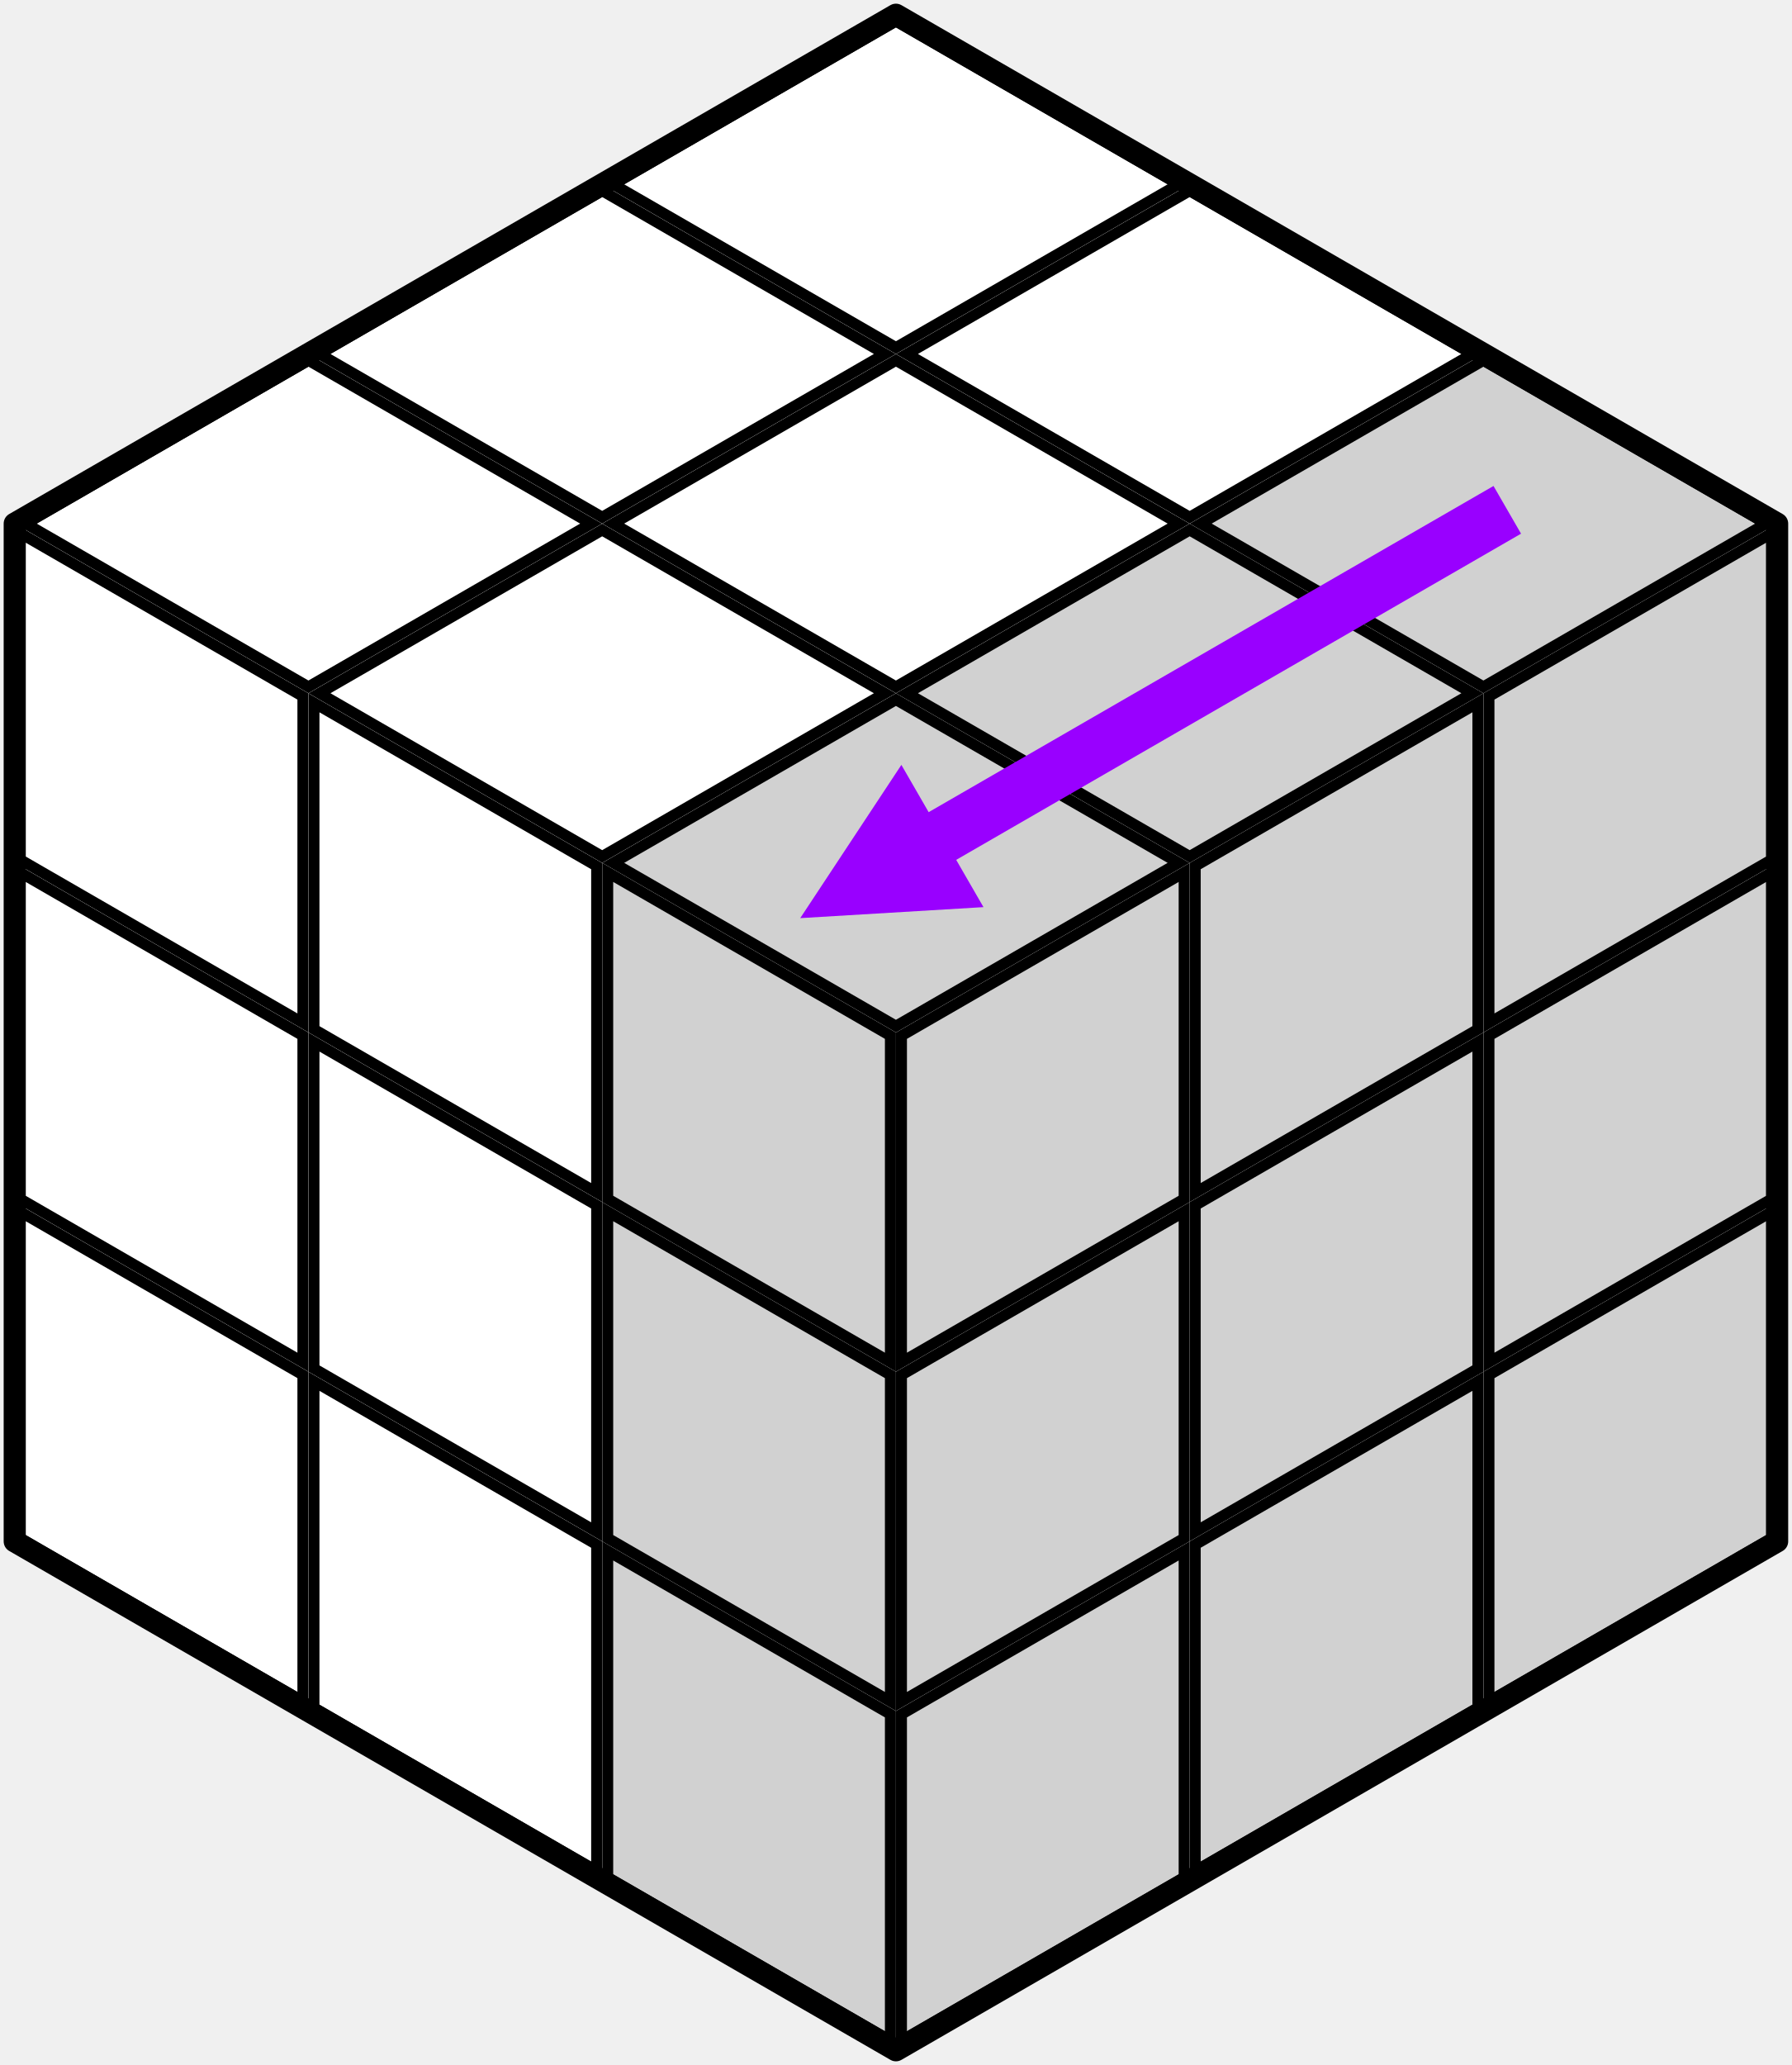
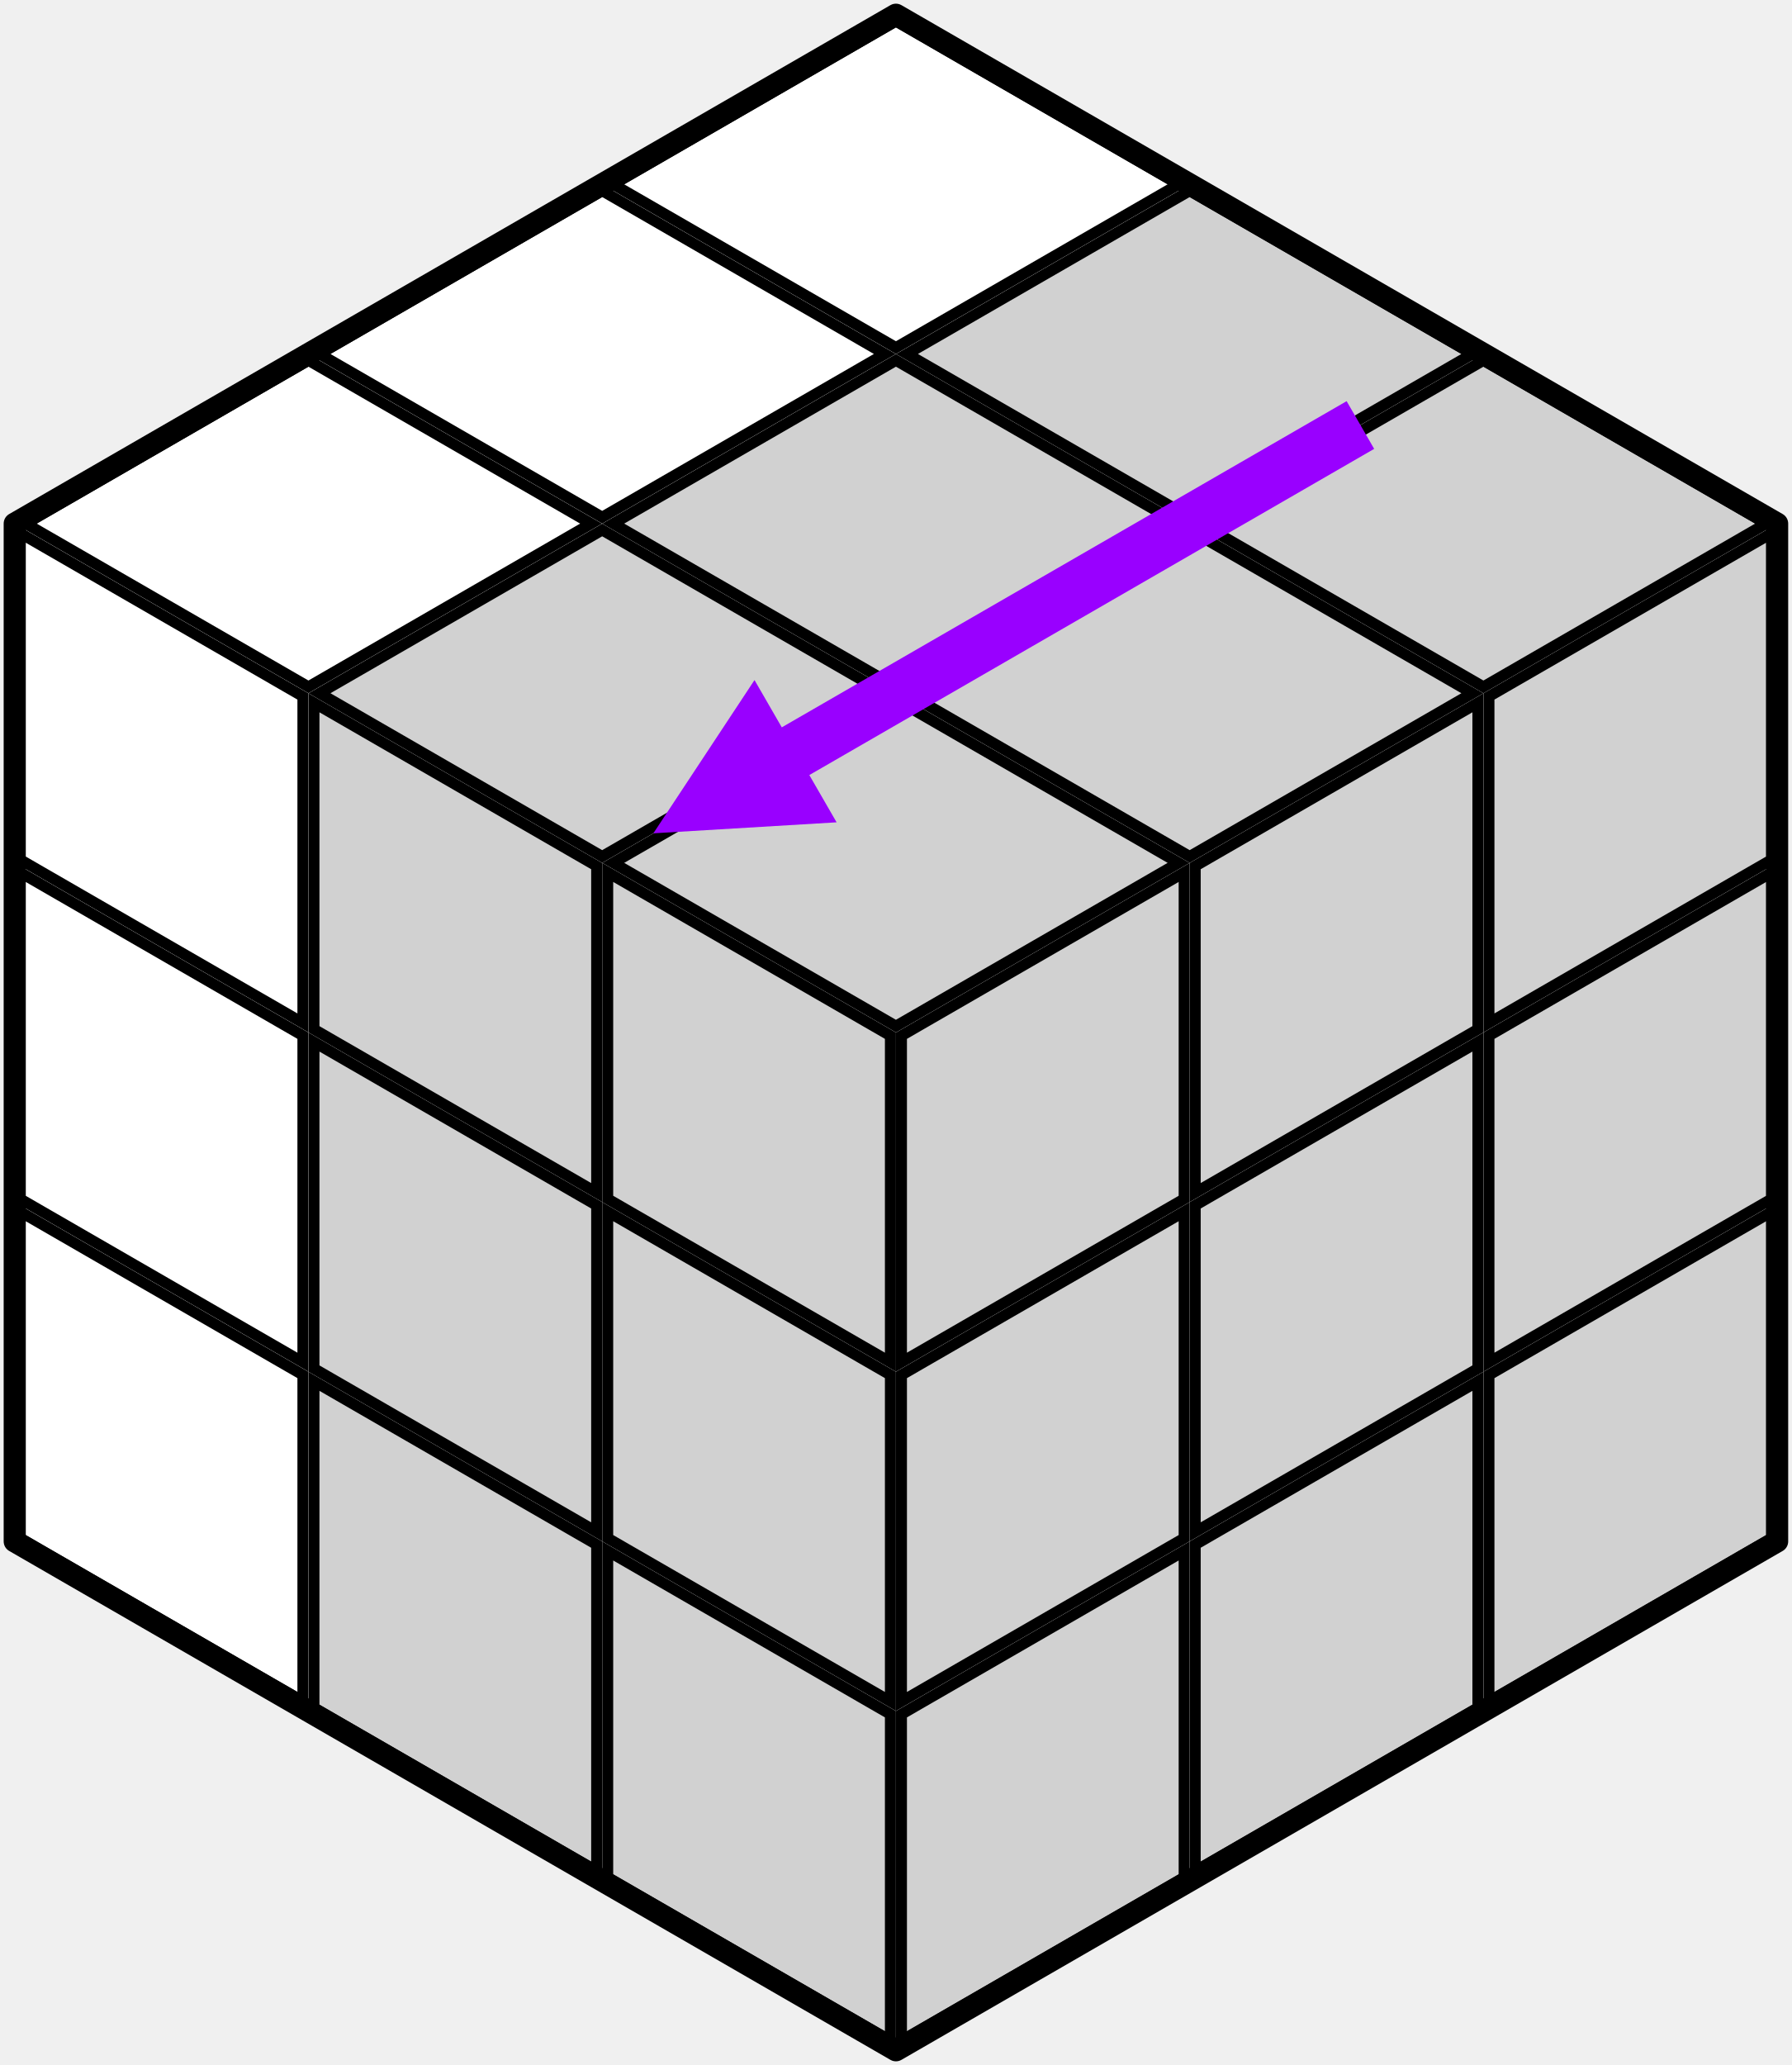
<svg xmlns="http://www.w3.org/2000/svg" style="isolation:isolate" viewBox="-1 -1 122 140.564" width="122pt" height="140.564pt">
  <defs>
-     <clipPath id="_clipPath_JOZ8Kp9eRxa0LQ1Jho3fieLh0AcuAfMJ">
+     <clipPath id="_clipPath_atbc08B1zt4RMiphGPT4dbHADDqifm0l">
      <rect x="-1" y="-1" width="122" height="140.564" />
    </clipPath>
  </defs>
-   <g clip-path="url(#_clipPath_JOZ8Kp9eRxa0LQ1Jho3fieLh0AcuAfMJ)">
-     <mask id="_mask_Lg3PCwGPPvNnZVKKwvDEAD1aYJXyVLVw">
+   <g clip-path="url(#_clipPath_atbc08B1zt4RMiphGPT4dbHADDqifm0l)">
+     <mask id="_mask_u0UgXjiomgUTErwRe0QkZlU32HVJ1zSP">
      <path d=" M 120 57.735 L 100 69.282 L 100 46.188 L 120 34.641 L 120 57.735 Z " fill="white" stroke="none" />
    </mask>
    <path d=" M 120 57.735 L 100 69.282 L 100 46.188 L 120 34.641 L 120 57.735 Z " fill="rgb(209,209,209)" />
-     <path d=" M 120 57.735 L 100 69.282 L 100 46.188 L 120 34.641 L 120 57.735 Z " fill="rgb(209,209,209)" mask="url(#_mask_Lg3PCwGPPvNnZVKKwvDEAD1aYJXyVLVw)" vector-effect="non-scaling-stroke" stroke-width="2" stroke="rgb(0,0,0)" stroke-linejoin="round" stroke-linecap="round" stroke-miterlimit="3" />
-     <mask id="_mask_tLf4BrvLoqBVYtiUZJxOPvy5OUmDmLPF">
+     <path d=" M 120 57.735 L 100 69.282 L 100 46.188 L 120 34.641 L 120 57.735 Z " fill="rgb(209,209,209)" mask="url(#_mask_u0UgXjiomgUTErwRe0QkZlU32HVJ1zSP)" vector-effect="non-scaling-stroke" stroke-width="2" stroke="rgb(0,0,0)" stroke-linejoin="round" stroke-linecap="round" stroke-miterlimit="3" />
+     <mask id="_mask_BdvBfiFoblwmuTlvMcOBrMZr0YE5hiWu">
      <path d=" M 100 69.282 L 80 80.829 L 80 57.735 L 100 46.188 L 100 69.282 Z " fill="white" stroke="none" />
    </mask>
    <path d=" M 100 69.282 L 80 80.829 L 80 57.735 L 100 46.188 L 100 69.282 Z " fill="rgb(209,209,209)" />
-     <path d=" M 100 69.282 L 80 80.829 L 80 57.735 L 100 46.188 L 100 69.282 Z " fill="rgb(209,209,209)" mask="url(#_mask_tLf4BrvLoqBVYtiUZJxOPvy5OUmDmLPF)" vector-effect="non-scaling-stroke" stroke-width="2" stroke="rgb(0,0,0)" stroke-linejoin="round" stroke-linecap="round" stroke-miterlimit="3" />
-     <mask id="_mask_8CHvr3EMXpaEvSSJnc8ZzNrWhY7MbRxE">
+     <path d=" M 100 69.282 L 80 80.829 L 80 57.735 L 100 46.188 L 100 69.282 Z " fill="rgb(209,209,209)" mask="url(#_mask_BdvBfiFoblwmuTlvMcOBrMZr0YE5hiWu)" vector-effect="non-scaling-stroke" stroke-width="2" stroke="rgb(0,0,0)" stroke-linejoin="round" stroke-linecap="round" stroke-miterlimit="3" />
+     <mask id="_mask_6rgaxJJCHQGEIHdMbIztpcDf2p2ji4rQ">
      <path d=" M 80 80.829 L 60 92.376 L 60 69.282 L 80 57.735 L 80 80.829 Z " fill="white" stroke="none" />
    </mask>
    <path d=" M 80 80.829 L 60 92.376 L 60 69.282 L 80 57.735 L 80 80.829 Z " fill="rgb(209,209,209)" />
-     <path d=" M 80 80.829 L 60 92.376 L 60 69.282 L 80 57.735 L 80 80.829 Z " fill="rgb(209,209,209)" mask="url(#_mask_8CHvr3EMXpaEvSSJnc8ZzNrWhY7MbRxE)" vector-effect="non-scaling-stroke" stroke-width="2" stroke="rgb(0,0,0)" stroke-linejoin="round" stroke-linecap="round" stroke-miterlimit="3" />
-     <mask id="_mask_YzJFiyQpuKoStW4dF26N0YAVNwLRP2Uu">
+     <path d=" M 80 80.829 L 60 92.376 L 60 69.282 L 80 57.735 L 80 80.829 Z " fill="rgb(209,209,209)" mask="url(#_mask_6rgaxJJCHQGEIHdMbIztpcDf2p2ji4rQ)" vector-effect="non-scaling-stroke" stroke-width="2" stroke="rgb(0,0,0)" stroke-linejoin="round" stroke-linecap="round" stroke-miterlimit="3" />
+     <mask id="_mask_xPal4bee9IXUksI5a4QqNmzoULi0JoAI">
      <path d=" M 60 46.188 L 40 57.735 L 60 69.282 L 80 57.735 L 60 46.188 Z " fill="white" stroke="none" />
    </mask>
    <path d=" M 60 46.188 L 40 57.735 L 60 69.282 L 80 57.735 L 60 46.188 Z " fill="rgb(209,209,209)" />
-     <path d=" M 60 46.188 L 40 57.735 L 60 69.282 L 80 57.735 L 60 46.188 Z " fill="rgb(209,209,209)" mask="url(#_mask_YzJFiyQpuKoStW4dF26N0YAVNwLRP2Uu)" vector-effect="non-scaling-stroke" stroke-width="2" stroke="rgb(0,0,0)" stroke-linejoin="round" stroke-linecap="round" stroke-miterlimit="3" />
-     <mask id="_mask_L7RJjGLq8wzMWPrDCbyWZbSSnWY92cP3">
+     <path d=" M 60 46.188 L 40 57.735 L 60 69.282 L 80 57.735 L 60 46.188 Z " fill="rgb(209,209,209)" mask="url(#_mask_xPal4bee9IXUksI5a4QqNmzoULi0JoAI)" vector-effect="non-scaling-stroke" stroke-width="2" stroke="rgb(0,0,0)" stroke-linejoin="round" stroke-linecap="round" stroke-miterlimit="3" />
+     <mask id="_mask_zaDky3ZdaLKL3yuPjpNMNq9sB4ckRr3B">
      <path d=" M 40 80.829 L 40 57.735 L 60 69.282 L 60 92.376 L 40 80.829 Z " fill="white" stroke="none" />
    </mask>
    <path d=" M 40 80.829 L 40 57.735 L 60 69.282 L 60 92.376 L 40 80.829 Z " fill="rgb(209,209,209)" />
-     <path d=" M 40 80.829 L 40 57.735 L 60 69.282 L 60 92.376 L 40 80.829 Z " fill="rgb(209,209,209)" mask="url(#_mask_L7RJjGLq8wzMWPrDCbyWZbSSnWY92cP3)" vector-effect="non-scaling-stroke" stroke-width="2" stroke="rgb(0,0,0)" stroke-linejoin="round" stroke-linecap="round" stroke-miterlimit="3" />
-     <mask id="_mask_aceMTK6wY6zmwPdtrFizGuANvg0TlQzd">
+     <path d=" M 40 80.829 L 40 57.735 L 60 69.282 L 60 92.376 L 40 80.829 Z " fill="rgb(209,209,209)" mask="url(#_mask_zaDky3ZdaLKL3yuPjpNMNq9sB4ckRr3B)" vector-effect="non-scaling-stroke" stroke-width="2" stroke="rgb(0,0,0)" stroke-linejoin="round" stroke-linecap="round" stroke-miterlimit="3" />
+     <mask id="_mask_Qd8PRxJyanknRtp4MSdkONlKKMiDwlHV">
      <path d=" M 20 69.282 L 20 46.188 L 40 57.735 L 40 80.829 L 20 69.282 Z " fill="white" stroke="none" />
    </mask>
-     <path d=" M 20 69.282 L 20 46.188 L 40 57.735 L 40 80.829 L 20 69.282 Z " fill="rgb(255,255,255)" />
-     <path d=" M 20 69.282 L 20 46.188 L 40 57.735 L 40 80.829 L 20 69.282 Z " fill="rgb(255,255,255)" mask="url(#_mask_aceMTK6wY6zmwPdtrFizGuANvg0TlQzd)" vector-effect="non-scaling-stroke" stroke-width="2" stroke="rgb(0,0,0)" stroke-linejoin="round" stroke-linecap="round" stroke-miterlimit="3" />
-     <mask id="_mask_QmD5Se5RAeon0YA2TQCnf6SU7yB8twSA">
+     <path d=" M 20 69.282 L 20 46.188 L 40 57.735 L 40 80.829 L 20 69.282 Z " fill="rgb(209,209,209)" />
+     <path d=" M 20 69.282 L 20 46.188 L 40 57.735 L 40 80.829 L 20 69.282 Z " fill="rgb(209,209,209)" mask="url(#_mask_Qd8PRxJyanknRtp4MSdkONlKKMiDwlHV)" vector-effect="non-scaling-stroke" stroke-width="2" stroke="rgb(0,0,0)" stroke-linejoin="round" stroke-linecap="round" stroke-miterlimit="3" />
+     <mask id="_mask_QmelhasbaaG4RsPbIKa5kMTUtVZrZqq7">
      <path d=" M 0 57.735 L 0 34.641 L 20 46.188 L 20 69.282 L 0 57.735 Z " fill="white" stroke="none" />
    </mask>
    <path d=" M 0 57.735 L 0 34.641 L 20 46.188 L 20 69.282 L 0 57.735 Z " fill="rgb(255,255,255)" />
-     <path d=" M 0 57.735 L 0 34.641 L 20 46.188 L 20 69.282 L 0 57.735 Z " fill="rgb(255,255,255)" mask="url(#_mask_QmD5Se5RAeon0YA2TQCnf6SU7yB8twSA)" vector-effect="non-scaling-stroke" stroke-width="2" stroke="rgb(0,0,0)" stroke-linejoin="round" stroke-linecap="round" stroke-miterlimit="3" />
-     <mask id="_mask_mE0P3Cdy6w5gB8al3eT1f4OIjqEttDNk">
+     <path d=" M 0 57.735 L 0 34.641 L 20 46.188 L 20 69.282 L 0 57.735 Z " fill="rgb(255,255,255)" mask="url(#_mask_QmelhasbaaG4RsPbIKa5kMTUtVZrZqq7)" vector-effect="non-scaling-stroke" stroke-width="2" stroke="rgb(0,0,0)" stroke-linejoin="round" stroke-linecap="round" stroke-miterlimit="3" />
+     <mask id="_mask_fohg9VxYq3M8V2FKyprDU8xFBqAe7afA">
      <path d=" M 40 103.923 L 40 80.829 L 60 92.376 L 60 115.47 L 40 103.923 Z " fill="white" stroke="none" />
    </mask>
    <path d=" M 40 103.923 L 40 80.829 L 60 92.376 L 60 115.47 L 40 103.923 Z " fill="rgb(209,209,209)" />
-     <path d=" M 40 103.923 L 40 80.829 L 60 92.376 L 60 115.47 L 40 103.923 Z " fill="rgb(209,209,209)" mask="url(#_mask_mE0P3Cdy6w5gB8al3eT1f4OIjqEttDNk)" vector-effect="non-scaling-stroke" stroke-width="2" stroke="rgb(0,0,0)" stroke-linejoin="round" stroke-linecap="round" stroke-miterlimit="3" />
-     <mask id="_mask_HzMRCTXmCADZA2jOrfCvWgjnl3vEhV4q">
+     <path d=" M 40 103.923 L 40 80.829 L 60 92.376 L 60 115.47 L 40 103.923 Z " fill="rgb(209,209,209)" mask="url(#_mask_fohg9VxYq3M8V2FKyprDU8xFBqAe7afA)" vector-effect="non-scaling-stroke" stroke-width="2" stroke="rgb(0,0,0)" stroke-linejoin="round" stroke-linecap="round" stroke-miterlimit="3" />
+     <mask id="_mask_bWaxIW1qiVsS24PtR0qNOzMxR866p51I">
      <path d=" M 20 92.376 L 20 69.282 L 40 80.829 L 40 103.923 L 20 92.376 Z " fill="white" stroke="none" />
    </mask>
-     <path d=" M 20 92.376 L 20 69.282 L 40 80.829 L 40 103.923 L 20 92.376 Z " fill="rgb(255,255,255)" />
-     <path d=" M 20 92.376 L 20 69.282 L 40 80.829 L 40 103.923 L 20 92.376 Z " fill="rgb(255,255,255)" mask="url(#_mask_HzMRCTXmCADZA2jOrfCvWgjnl3vEhV4q)" vector-effect="non-scaling-stroke" stroke-width="2" stroke="rgb(0,0,0)" stroke-linejoin="round" stroke-linecap="round" stroke-miterlimit="3" />
-     <mask id="_mask_ZJOWWzFdeoxgcKxdsvhfeGUgebmfovMz">
+     <path d=" M 20 92.376 L 20 69.282 L 40 80.829 L 40 103.923 L 20 92.376 Z " fill="rgb(209,209,209)" />
+     <path d=" M 20 92.376 L 20 69.282 L 40 80.829 L 40 103.923 L 20 92.376 Z " fill="rgb(209,209,209)" mask="url(#_mask_bWaxIW1qiVsS24PtR0qNOzMxR866p51I)" vector-effect="non-scaling-stroke" stroke-width="2" stroke="rgb(0,0,0)" stroke-linejoin="round" stroke-linecap="round" stroke-miterlimit="3" />
+     <mask id="_mask_2YUdbDwgZXhErk47axAWmDe5Bms66p6d">
      <path d=" M 0 80.829 L 0 57.735 L 20 69.282 L 20 92.376 L 0 80.829 Z " fill="white" stroke="none" />
    </mask>
    <path d=" M 0 80.829 L 0 57.735 L 20 69.282 L 20 92.376 L 0 80.829 Z " fill="rgb(255,255,255)" />
-     <path d=" M 0 80.829 L 0 57.735 L 20 69.282 L 20 92.376 L 0 80.829 Z " fill="rgb(255,255,255)" mask="url(#_mask_ZJOWWzFdeoxgcKxdsvhfeGUgebmfovMz)" vector-effect="non-scaling-stroke" stroke-width="2" stroke="rgb(0,0,0)" stroke-linejoin="round" stroke-linecap="round" stroke-miterlimit="3" />
-     <mask id="_mask_RWoUVGaI5zWJ8IoFTPOwcU3Ogx6POVg6">
+     <path d=" M 0 80.829 L 0 57.735 L 20 69.282 L 20 92.376 L 0 80.829 Z " fill="rgb(255,255,255)" mask="url(#_mask_2YUdbDwgZXhErk47axAWmDe5Bms66p6d)" vector-effect="non-scaling-stroke" stroke-width="2" stroke="rgb(0,0,0)" stroke-linejoin="round" stroke-linecap="round" stroke-miterlimit="3" />
+     <mask id="_mask_ET2EUioluEVFRHN3kfSoMkNiOeqyRgbj">
      <path d=" M 40 127.017 L 40 103.923 L 60 115.47 L 60 138.564 L 40 127.017 Z " fill="white" stroke="none" />
    </mask>
    <path d=" M 40 127.017 L 40 103.923 L 60 115.47 L 60 138.564 L 40 127.017 Z " fill="rgb(209,209,209)" />
-     <path d=" M 40 127.017 L 40 103.923 L 60 115.47 L 60 138.564 L 40 127.017 Z " fill="rgb(209,209,209)" mask="url(#_mask_RWoUVGaI5zWJ8IoFTPOwcU3Ogx6POVg6)" vector-effect="non-scaling-stroke" stroke-width="2" stroke="rgb(0,0,0)" stroke-linejoin="round" stroke-linecap="round" stroke-miterlimit="3" />
-     <mask id="_mask_HIXRPLYxOoCQ8lQSzlQs8om9BFjVfo3m">
+     <path d=" M 40 127.017 L 40 103.923 L 60 115.47 L 60 138.564 L 40 127.017 Z " fill="rgb(209,209,209)" mask="url(#_mask_ET2EUioluEVFRHN3kfSoMkNiOeqyRgbj)" vector-effect="non-scaling-stroke" stroke-width="2" stroke="rgb(0,0,0)" stroke-linejoin="round" stroke-linecap="round" stroke-miterlimit="3" />
+     <mask id="_mask_CrbfolMShd13x2qdPTeY4dc1QhqyEnzQ">
      <path d=" M 20 115.47 L 20 92.376 L 40 103.923 L 40 127.017 L 20 115.47 Z " fill="white" stroke="none" />
    </mask>
-     <path d=" M 20 115.47 L 20 92.376 L 40 103.923 L 40 127.017 L 20 115.47 Z " fill="rgb(255,255,255)" />
-     <path d=" M 20 115.47 L 20 92.376 L 40 103.923 L 40 127.017 L 20 115.47 Z " fill="rgb(255,255,255)" mask="url(#_mask_HIXRPLYxOoCQ8lQSzlQs8om9BFjVfo3m)" vector-effect="non-scaling-stroke" stroke-width="2" stroke="rgb(0,0,0)" stroke-linejoin="round" stroke-linecap="round" stroke-miterlimit="3" />
-     <mask id="_mask_ICYePV83JP4rlM2vbTIbGus0ZzURyFua">
+     <path d=" M 20 115.47 L 20 92.376 L 40 103.923 L 40 127.017 L 20 115.47 Z " fill="rgb(209,209,209)" />
+     <path d=" M 20 115.47 L 20 92.376 L 40 103.923 L 40 127.017 L 20 115.47 Z " fill="rgb(209,209,209)" mask="url(#_mask_CrbfolMShd13x2qdPTeY4dc1QhqyEnzQ)" vector-effect="non-scaling-stroke" stroke-width="2" stroke="rgb(0,0,0)" stroke-linejoin="round" stroke-linecap="round" stroke-miterlimit="3" />
+     <mask id="_mask_aaKP5Mktu6azkj8gMHPDr0OQLIw0xZ1P">
      <path d=" M 0 103.923 L 0 80.829 L 20 92.376 L 20 115.47 L 0 103.923 Z " fill="white" stroke="none" />
    </mask>
    <path d=" M 0 103.923 L 0 80.829 L 20 92.376 L 20 115.47 L 0 103.923 Z " fill="rgb(255,255,255)" />
-     <path d=" M 0 103.923 L 0 80.829 L 20 92.376 L 20 115.47 L 0 103.923 Z " fill="rgb(255,255,255)" mask="url(#_mask_ICYePV83JP4rlM2vbTIbGus0ZzURyFua)" vector-effect="non-scaling-stroke" stroke-width="2" stroke="rgb(0,0,0)" stroke-linejoin="round" stroke-linecap="round" stroke-miterlimit="3" />
-     <mask id="_mask_nm3n7NJGCBsni5rgECPwPvZvo7v4tNKT">
+     <path d=" M 0 103.923 L 0 80.829 L 20 92.376 L 20 115.47 L 0 103.923 Z " fill="rgb(255,255,255)" mask="url(#_mask_aaKP5Mktu6azkj8gMHPDr0OQLIw0xZ1P)" vector-effect="non-scaling-stroke" stroke-width="2" stroke="rgb(0,0,0)" stroke-linejoin="round" stroke-linecap="round" stroke-miterlimit="3" />
+     <mask id="_mask_eWpvQ4bmMVsdv8ih8Xhk2JNZPTWE4sfl">
      <path d=" M 40 34.641 L 20 46.188 L 40 57.735 L 60 46.188 L 40 34.641 Z " fill="white" stroke="none" />
    </mask>
-     <path d=" M 40 34.641 L 20 46.188 L 40 57.735 L 60 46.188 L 40 34.641 Z " fill="rgb(255,255,255)" />
-     <path d=" M 40 34.641 L 20 46.188 L 40 57.735 L 60 46.188 L 40 34.641 Z " fill="rgb(255,255,255)" mask="url(#_mask_nm3n7NJGCBsni5rgECPwPvZvo7v4tNKT)" vector-effect="non-scaling-stroke" stroke-width="2" stroke="rgb(0,0,0)" stroke-linejoin="round" stroke-linecap="round" stroke-miterlimit="3" />
-     <mask id="_mask_Xmjze9fy06EErfIMbTJPBB6pKNJhgr1W">
+     <path d=" M 40 34.641 L 20 46.188 L 40 57.735 L 60 46.188 L 40 34.641 Z " fill="rgb(209,209,209)" />
+     <path d=" M 40 34.641 L 20 46.188 L 40 57.735 L 60 46.188 L 40 34.641 Z " fill="rgb(209,209,209)" mask="url(#_mask_eWpvQ4bmMVsdv8ih8Xhk2JNZPTWE4sfl)" vector-effect="non-scaling-stroke" stroke-width="2" stroke="rgb(0,0,0)" stroke-linejoin="round" stroke-linecap="round" stroke-miterlimit="3" />
+     <mask id="_mask_Yt6dFi0MDQrSf25NCBvglMlKpdOT215A">
      <path d=" M 20 23.094 L 0 34.641 L 20 46.188 L 40 34.641 L 20 23.094 Z " fill="white" stroke="none" />
    </mask>
    <path d=" M 20 23.094 L 0 34.641 L 20 46.188 L 40 34.641 L 20 23.094 Z " fill="rgb(255,255,255)" />
-     <path d=" M 20 23.094 L 0 34.641 L 20 46.188 L 40 34.641 L 20 23.094 Z " fill="rgb(255,255,255)" mask="url(#_mask_Xmjze9fy06EErfIMbTJPBB6pKNJhgr1W)" vector-effect="non-scaling-stroke" stroke-width="2" stroke="rgb(0,0,0)" stroke-linejoin="round" stroke-linecap="round" stroke-miterlimit="3" />
-     <mask id="_mask_ttY4ZGhcrojbxLng4l222siUoEf3bfzK">
+     <path d=" M 20 23.094 L 0 34.641 L 20 46.188 L 40 34.641 L 20 23.094 Z " fill="rgb(255,255,255)" mask="url(#_mask_Yt6dFi0MDQrSf25NCBvglMlKpdOT215A)" vector-effect="non-scaling-stroke" stroke-width="2" stroke="rgb(0,0,0)" stroke-linejoin="round" stroke-linecap="round" stroke-miterlimit="3" />
+     <mask id="_mask_YLsjgQS44SnKuDn5Yr97CmZvCzQrdJKq">
      <path d=" M 80 34.641 L 60 46.188 L 80 57.735 L 100 46.188 L 80 34.641 Z " fill="white" stroke="none" />
    </mask>
    <path d=" M 80 34.641 L 60 46.188 L 80 57.735 L 100 46.188 L 80 34.641 Z " fill="rgb(209,209,209)" />
-     <path d=" M 80 34.641 L 60 46.188 L 80 57.735 L 100 46.188 L 80 34.641 Z " fill="rgb(209,209,209)" mask="url(#_mask_ttY4ZGhcrojbxLng4l222siUoEf3bfzK)" vector-effect="non-scaling-stroke" stroke-width="2" stroke="rgb(0,0,0)" stroke-linejoin="round" stroke-linecap="round" stroke-miterlimit="3" />
-     <mask id="_mask_eZ5sDAY70rHRumGtTGILYfTj8LbnHihi">
+     <path d=" M 80 34.641 L 60 46.188 L 80 57.735 L 100 46.188 L 80 34.641 Z " fill="rgb(209,209,209)" mask="url(#_mask_YLsjgQS44SnKuDn5Yr97CmZvCzQrdJKq)" vector-effect="non-scaling-stroke" stroke-width="2" stroke="rgb(0,0,0)" stroke-linejoin="round" stroke-linecap="round" stroke-miterlimit="3" />
+     <mask id="_mask_1APHwQODdwrhcIxpghkX4R9IBGDeJdRO">
      <path d=" M 60 23.094 L 40 34.641 L 60 46.188 L 80 34.641 L 60 23.094 Z " fill="white" stroke="none" />
    </mask>
-     <path d=" M 60 23.094 L 40 34.641 L 60 46.188 L 80 34.641 L 60 23.094 Z " fill="rgb(255,255,255)" />
-     <path d=" M 60 23.094 L 40 34.641 L 60 46.188 L 80 34.641 L 60 23.094 Z " fill="rgb(255,255,255)" mask="url(#_mask_eZ5sDAY70rHRumGtTGILYfTj8LbnHihi)" vector-effect="non-scaling-stroke" stroke-width="2" stroke="rgb(0,0,0)" stroke-linejoin="round" stroke-linecap="round" stroke-miterlimit="3" />
-     <mask id="_mask_K3eFo7e5Xg4gpFc9QmfOD2DUBMFyTtBH">
+     <path d=" M 60 23.094 L 40 34.641 L 60 46.188 L 80 34.641 L 60 23.094 Z " fill="rgb(209,209,209)" />
+     <path d=" M 60 23.094 L 40 34.641 L 60 46.188 L 80 34.641 L 60 23.094 Z " fill="rgb(209,209,209)" mask="url(#_mask_1APHwQODdwrhcIxpghkX4R9IBGDeJdRO)" vector-effect="non-scaling-stroke" stroke-width="2" stroke="rgb(0,0,0)" stroke-linejoin="round" stroke-linecap="round" stroke-miterlimit="3" />
+     <mask id="_mask_CZsGcVs5eoms1UkHHPE8Na0cwyj0xt6p">
      <path d=" M 40 11.547 L 20 23.094 L 40 34.641 L 60 23.094 L 40 11.547 Z " fill="white" stroke="none" />
    </mask>
    <path d=" M 40 11.547 L 20 23.094 L 40 34.641 L 60 23.094 L 40 11.547 Z " fill="rgb(255,255,255)" />
-     <path d=" M 40 11.547 L 20 23.094 L 40 34.641 L 60 23.094 L 40 11.547 Z " fill="rgb(255,255,255)" mask="url(#_mask_K3eFo7e5Xg4gpFc9QmfOD2DUBMFyTtBH)" vector-effect="non-scaling-stroke" stroke-width="2" stroke="rgb(0,0,0)" stroke-linejoin="round" stroke-linecap="round" stroke-miterlimit="3" />
-     <mask id="_mask_9J1r9EuoCli9pCns4NSOJ14eC3DRHOU4">
+     <path d=" M 40 11.547 L 20 23.094 L 40 34.641 L 60 23.094 L 40 11.547 Z " fill="rgb(255,255,255)" mask="url(#_mask_CZsGcVs5eoms1UkHHPE8Na0cwyj0xt6p)" vector-effect="non-scaling-stroke" stroke-width="2" stroke="rgb(0,0,0)" stroke-linejoin="round" stroke-linecap="round" stroke-miterlimit="3" />
+     <mask id="_mask_P9WcKo33QiqdY5Ou8BXbeesogDeM9Ywj">
      <path d=" M 100 23.094 L 80 34.641 L 100 46.188 L 120 34.641 L 100 23.094 Z " fill="white" stroke="none" />
    </mask>
    <path d=" M 100 23.094 L 80 34.641 L 100 46.188 L 120 34.641 L 100 23.094 Z " fill="rgb(209,209,209)" />
-     <path d=" M 100 23.094 L 80 34.641 L 100 46.188 L 120 34.641 L 100 23.094 Z " fill="rgb(209,209,209)" mask="url(#_mask_9J1r9EuoCli9pCns4NSOJ14eC3DRHOU4)" vector-effect="non-scaling-stroke" stroke-width="2" stroke="rgb(0,0,0)" stroke-linejoin="round" stroke-linecap="round" stroke-miterlimit="3" />
-     <mask id="_mask_tQNzAS2klXXSSjAghVdeAxqwrXTj0U7i">
+     <path d=" M 100 23.094 L 80 34.641 L 100 46.188 L 120 34.641 L 100 23.094 Z " fill="rgb(209,209,209)" mask="url(#_mask_P9WcKo33QiqdY5Ou8BXbeesogDeM9Ywj)" vector-effect="non-scaling-stroke" stroke-width="2" stroke="rgb(0,0,0)" stroke-linejoin="round" stroke-linecap="round" stroke-miterlimit="3" />
+     <mask id="_mask_JV6n8xCbWNw5pjG803Cn79osQinK1oXV">
      <path d=" M 80 11.547 L 60 23.094 L 80 34.641 L 100 23.094 L 80 11.547 Z " fill="white" stroke="none" />
    </mask>
-     <path d=" M 80 11.547 L 60 23.094 L 80 34.641 L 100 23.094 L 80 11.547 Z " fill="rgb(255,255,255)" />
-     <path d=" M 80 11.547 L 60 23.094 L 80 34.641 L 100 23.094 L 80 11.547 Z " fill="rgb(255,255,255)" mask="url(#_mask_tQNzAS2klXXSSjAghVdeAxqwrXTj0U7i)" vector-effect="non-scaling-stroke" stroke-width="2" stroke="rgb(0,0,0)" stroke-linejoin="round" stroke-linecap="round" stroke-miterlimit="3" />
-     <mask id="_mask_2N4GqWostJro09CnCQzDAQ4GkbdwzDcM">
+     <path d=" M 80 11.547 L 60 23.094 L 80 34.641 L 100 23.094 L 80 11.547 Z " fill="rgb(209,209,209)" />
+     <path d=" M 80 11.547 L 60 23.094 L 80 34.641 L 100 23.094 L 80 11.547 Z " fill="rgb(209,209,209)" mask="url(#_mask_JV6n8xCbWNw5pjG803Cn79osQinK1oXV)" vector-effect="non-scaling-stroke" stroke-width="2" stroke="rgb(0,0,0)" stroke-linejoin="round" stroke-linecap="round" stroke-miterlimit="3" />
+     <mask id="_mask_o1xL7SraLhj30SAZ4zwdCXP6AZX32RNf">
      <path d=" M 60 0 L 40 11.547 L 60 23.094 L 80 11.547 L 60 0 Z " fill="white" stroke="none" />
    </mask>
    <path d=" M 60 0 L 40 11.547 L 60 23.094 L 80 11.547 L 60 0 Z " fill="rgb(255,255,255)" />
-     <path d=" M 60 0 L 40 11.547 L 60 23.094 L 80 11.547 L 60 0 Z " fill="rgb(255,255,255)" mask="url(#_mask_2N4GqWostJro09CnCQzDAQ4GkbdwzDcM)" vector-effect="non-scaling-stroke" stroke-width="2" stroke="rgb(0,0,0)" stroke-linejoin="round" stroke-linecap="round" stroke-miterlimit="3" />
-     <mask id="_mask_OEZyhXcvia5iLwyYPiIIjuKWZoUjY8K4">
+     <path d=" M 60 0 L 40 11.547 L 60 23.094 L 80 11.547 L 60 0 Z " fill="rgb(255,255,255)" mask="url(#_mask_o1xL7SraLhj30SAZ4zwdCXP6AZX32RNf)" vector-effect="non-scaling-stroke" stroke-width="2" stroke="rgb(0,0,0)" stroke-linejoin="round" stroke-linecap="round" stroke-miterlimit="3" />
+     <mask id="_mask_tQN7D59S31ae8xjun8GKunFZgEPVhtwn">
      <path d=" M 120 80.829 L 100 92.376 L 100 69.282 L 120 57.735 L 120 80.829 Z " fill="white" stroke="none" />
    </mask>
    <path d=" M 120 80.829 L 100 92.376 L 100 69.282 L 120 57.735 L 120 80.829 Z " fill="rgb(209,209,209)" />
-     <path d=" M 120 80.829 L 100 92.376 L 100 69.282 L 120 57.735 L 120 80.829 Z " fill="rgb(209,209,209)" mask="url(#_mask_OEZyhXcvia5iLwyYPiIIjuKWZoUjY8K4)" vector-effect="non-scaling-stroke" stroke-width="2" stroke="rgb(0,0,0)" stroke-linejoin="round" stroke-linecap="round" stroke-miterlimit="3" />
-     <mask id="_mask_2y1m3aSt16vT2iDBloDlDboq8goGvph3">
+     <path d=" M 120 80.829 L 100 92.376 L 100 69.282 L 120 57.735 L 120 80.829 Z " fill="rgb(209,209,209)" mask="url(#_mask_tQN7D59S31ae8xjun8GKunFZgEPVhtwn)" vector-effect="non-scaling-stroke" stroke-width="2" stroke="rgb(0,0,0)" stroke-linejoin="round" stroke-linecap="round" stroke-miterlimit="3" />
+     <mask id="_mask_EiUlF71iXSb3DGVQynTeEszr6XkUAANr">
      <path d=" M 100 92.376 L 80 103.923 L 80 80.829 L 100 69.282 L 100 92.376 Z " fill="white" stroke="none" />
    </mask>
    <path d=" M 100 92.376 L 80 103.923 L 80 80.829 L 100 69.282 L 100 92.376 Z " fill="rgb(209,209,209)" />
-     <path d=" M 100 92.376 L 80 103.923 L 80 80.829 L 100 69.282 L 100 92.376 Z " fill="rgb(209,209,209)" mask="url(#_mask_2y1m3aSt16vT2iDBloDlDboq8goGvph3)" vector-effect="non-scaling-stroke" stroke-width="2" stroke="rgb(0,0,0)" stroke-linejoin="round" stroke-linecap="round" stroke-miterlimit="3" />
-     <mask id="_mask_eEJmW7cCAs1Rs1zk7BySz4Jqks21l3JY">
+     <path d=" M 100 92.376 L 80 103.923 L 80 80.829 L 100 69.282 L 100 92.376 Z " fill="rgb(209,209,209)" mask="url(#_mask_EiUlF71iXSb3DGVQynTeEszr6XkUAANr)" vector-effect="non-scaling-stroke" stroke-width="2" stroke="rgb(0,0,0)" stroke-linejoin="round" stroke-linecap="round" stroke-miterlimit="3" />
+     <mask id="_mask_k2Z5idRh8KMdNwm5dE3i7jYj6rxkdRo7">
      <path d=" M 80 103.923 L 60 115.47 L 60 92.376 L 80 80.829 L 80 103.923 Z " fill="white" stroke="none" />
    </mask>
    <path d=" M 80 103.923 L 60 115.47 L 60 92.376 L 80 80.829 L 80 103.923 Z " fill="rgb(209,209,209)" />
-     <path d=" M 80 103.923 L 60 115.47 L 60 92.376 L 80 80.829 L 80 103.923 Z " fill="rgb(209,209,209)" mask="url(#_mask_eEJmW7cCAs1Rs1zk7BySz4Jqks21l3JY)" vector-effect="non-scaling-stroke" stroke-width="2" stroke="rgb(0,0,0)" stroke-linejoin="round" stroke-linecap="round" stroke-miterlimit="3" />
-     <mask id="_mask_UniskRkMROaAYd57JCaQa1QiBiNXQR5I">
+     <path d=" M 80 103.923 L 60 115.47 L 60 92.376 L 80 80.829 L 80 103.923 Z " fill="rgb(209,209,209)" mask="url(#_mask_k2Z5idRh8KMdNwm5dE3i7jYj6rxkdRo7)" vector-effect="non-scaling-stroke" stroke-width="2" stroke="rgb(0,0,0)" stroke-linejoin="round" stroke-linecap="round" stroke-miterlimit="3" />
+     <mask id="_mask_mlYoFsWJVfyZihYs2XrnxQbjykE2QJsk">
      <path d=" M 120 103.923 L 100 115.47 L 100 92.376 L 120 80.829 L 120 103.923 Z " fill="white" stroke="none" />
    </mask>
    <path d=" M 120 103.923 L 100 115.47 L 100 92.376 L 120 80.829 L 120 103.923 Z " fill="rgb(209,209,209)" />
-     <path d=" M 120 103.923 L 100 115.47 L 100 92.376 L 120 80.829 L 120 103.923 Z " fill="rgb(209,209,209)" mask="url(#_mask_UniskRkMROaAYd57JCaQa1QiBiNXQR5I)" vector-effect="non-scaling-stroke" stroke-width="2" stroke="rgb(0,0,0)" stroke-linejoin="round" stroke-linecap="round" stroke-miterlimit="3" />
-     <mask id="_mask_WzBkBuWmoyoQ2CyA89HVd1AhHQVIcvjd">
+     <path d=" M 120 103.923 L 100 115.47 L 100 92.376 L 120 80.829 L 120 103.923 Z " fill="rgb(209,209,209)" mask="url(#_mask_mlYoFsWJVfyZihYs2XrnxQbjykE2QJsk)" vector-effect="non-scaling-stroke" stroke-width="2" stroke="rgb(0,0,0)" stroke-linejoin="round" stroke-linecap="round" stroke-miterlimit="3" />
+     <mask id="_mask_OFAyr3DDlHnjIqOacwg0McyIrZQBqbjV">
      <path d=" M 100 115.47 L 80 127.017 L 80 103.923 L 100 92.376 L 100 115.47 Z " fill="white" stroke="none" />
    </mask>
    <path d=" M 100 115.47 L 80 127.017 L 80 103.923 L 100 92.376 L 100 115.47 Z " fill="rgb(209,209,209)" />
-     <path d=" M 100 115.47 L 80 127.017 L 80 103.923 L 100 92.376 L 100 115.47 Z " fill="rgb(209,209,209)" mask="url(#_mask_WzBkBuWmoyoQ2CyA89HVd1AhHQVIcvjd)" vector-effect="non-scaling-stroke" stroke-width="2" stroke="rgb(0,0,0)" stroke-linejoin="round" stroke-linecap="round" stroke-miterlimit="3" />
-     <mask id="_mask_tjE1vTUB1NVRo9UZETpZpg05X46aH0E0">
+     <path d=" M 100 115.47 L 80 127.017 L 80 103.923 L 100 92.376 L 100 115.47 Z " fill="rgb(209,209,209)" mask="url(#_mask_OFAyr3DDlHnjIqOacwg0McyIrZQBqbjV)" vector-effect="non-scaling-stroke" stroke-width="2" stroke="rgb(0,0,0)" stroke-linejoin="round" stroke-linecap="round" stroke-miterlimit="3" />
+     <mask id="_mask_SRXoe7dUaQHF8ewSgxhGxzg63P4UKskn">
      <path d=" M 80 127.017 L 60 138.564 L 60 115.47 L 80 103.923 L 80 127.017 Z " fill="white" stroke="none" />
    </mask>
    <path d=" M 80 127.017 L 60 138.564 L 60 115.47 L 80 103.923 L 80 127.017 Z " fill="rgb(209,209,209)" />
-     <path d=" M 80 127.017 L 60 138.564 L 60 115.47 L 80 103.923 L 80 127.017 Z " fill="rgb(209,209,209)" mask="url(#_mask_tjE1vTUB1NVRo9UZETpZpg05X46aH0E0)" vector-effect="non-scaling-stroke" stroke-width="2" stroke="rgb(0,0,0)" stroke-linejoin="round" stroke-linecap="round" stroke-miterlimit="3" />
+     <path d=" M 80 127.017 L 60 138.564 L 60 115.47 L 80 103.923 L 80 127.017 Z " fill="rgb(209,209,209)" mask="url(#_mask_SRXoe7dUaQHF8ewSgxhGxzg63P4UKskn)" vector-effect="non-scaling-stroke" stroke-width="2" stroke="rgb(0,0,0)" stroke-linejoin="round" stroke-linecap="round" stroke-miterlimit="3" />
    <path d=" M 120 103.923 L 60 138.564 L 0 103.923 L 0 34.641 L 60 0 L 120 34.641 L 120 103.923 Z " fill="none" vector-effect="non-scaling-stroke" stroke-width="2" stroke="rgb(0,0,0)" stroke-linejoin="round" stroke-linecap="round" stroke-miterlimit="3" />
-     <line x1="100" y1="34.641" x2="60" y2="57.735" vector-effect="non-scaling-stroke" stroke-width="5" stroke="rgb(153,0,255)" stroke-linejoin="miter" stroke-linecap="square" stroke-miterlimit="3" />
-     <path d=" M 60.371 51.066 L 53.484 61.497 L 65.961 60.748 Z " fill="rgb(153,0,255)" stroke="none" />
+     <line x1="90" y1="28.868" x2="50" y2="51.962" vector-effect="non-scaling-stroke" stroke-width="5" stroke="rgb(153,0,255)" stroke-linejoin="miter" stroke-linecap="square" stroke-miterlimit="3" />
+     <path d=" M 50.371 45.292 L 43.484 55.724 L 55.961 54.975 Z " fill="rgb(153,0,255)" stroke="none" />
  </g>
</svg>
